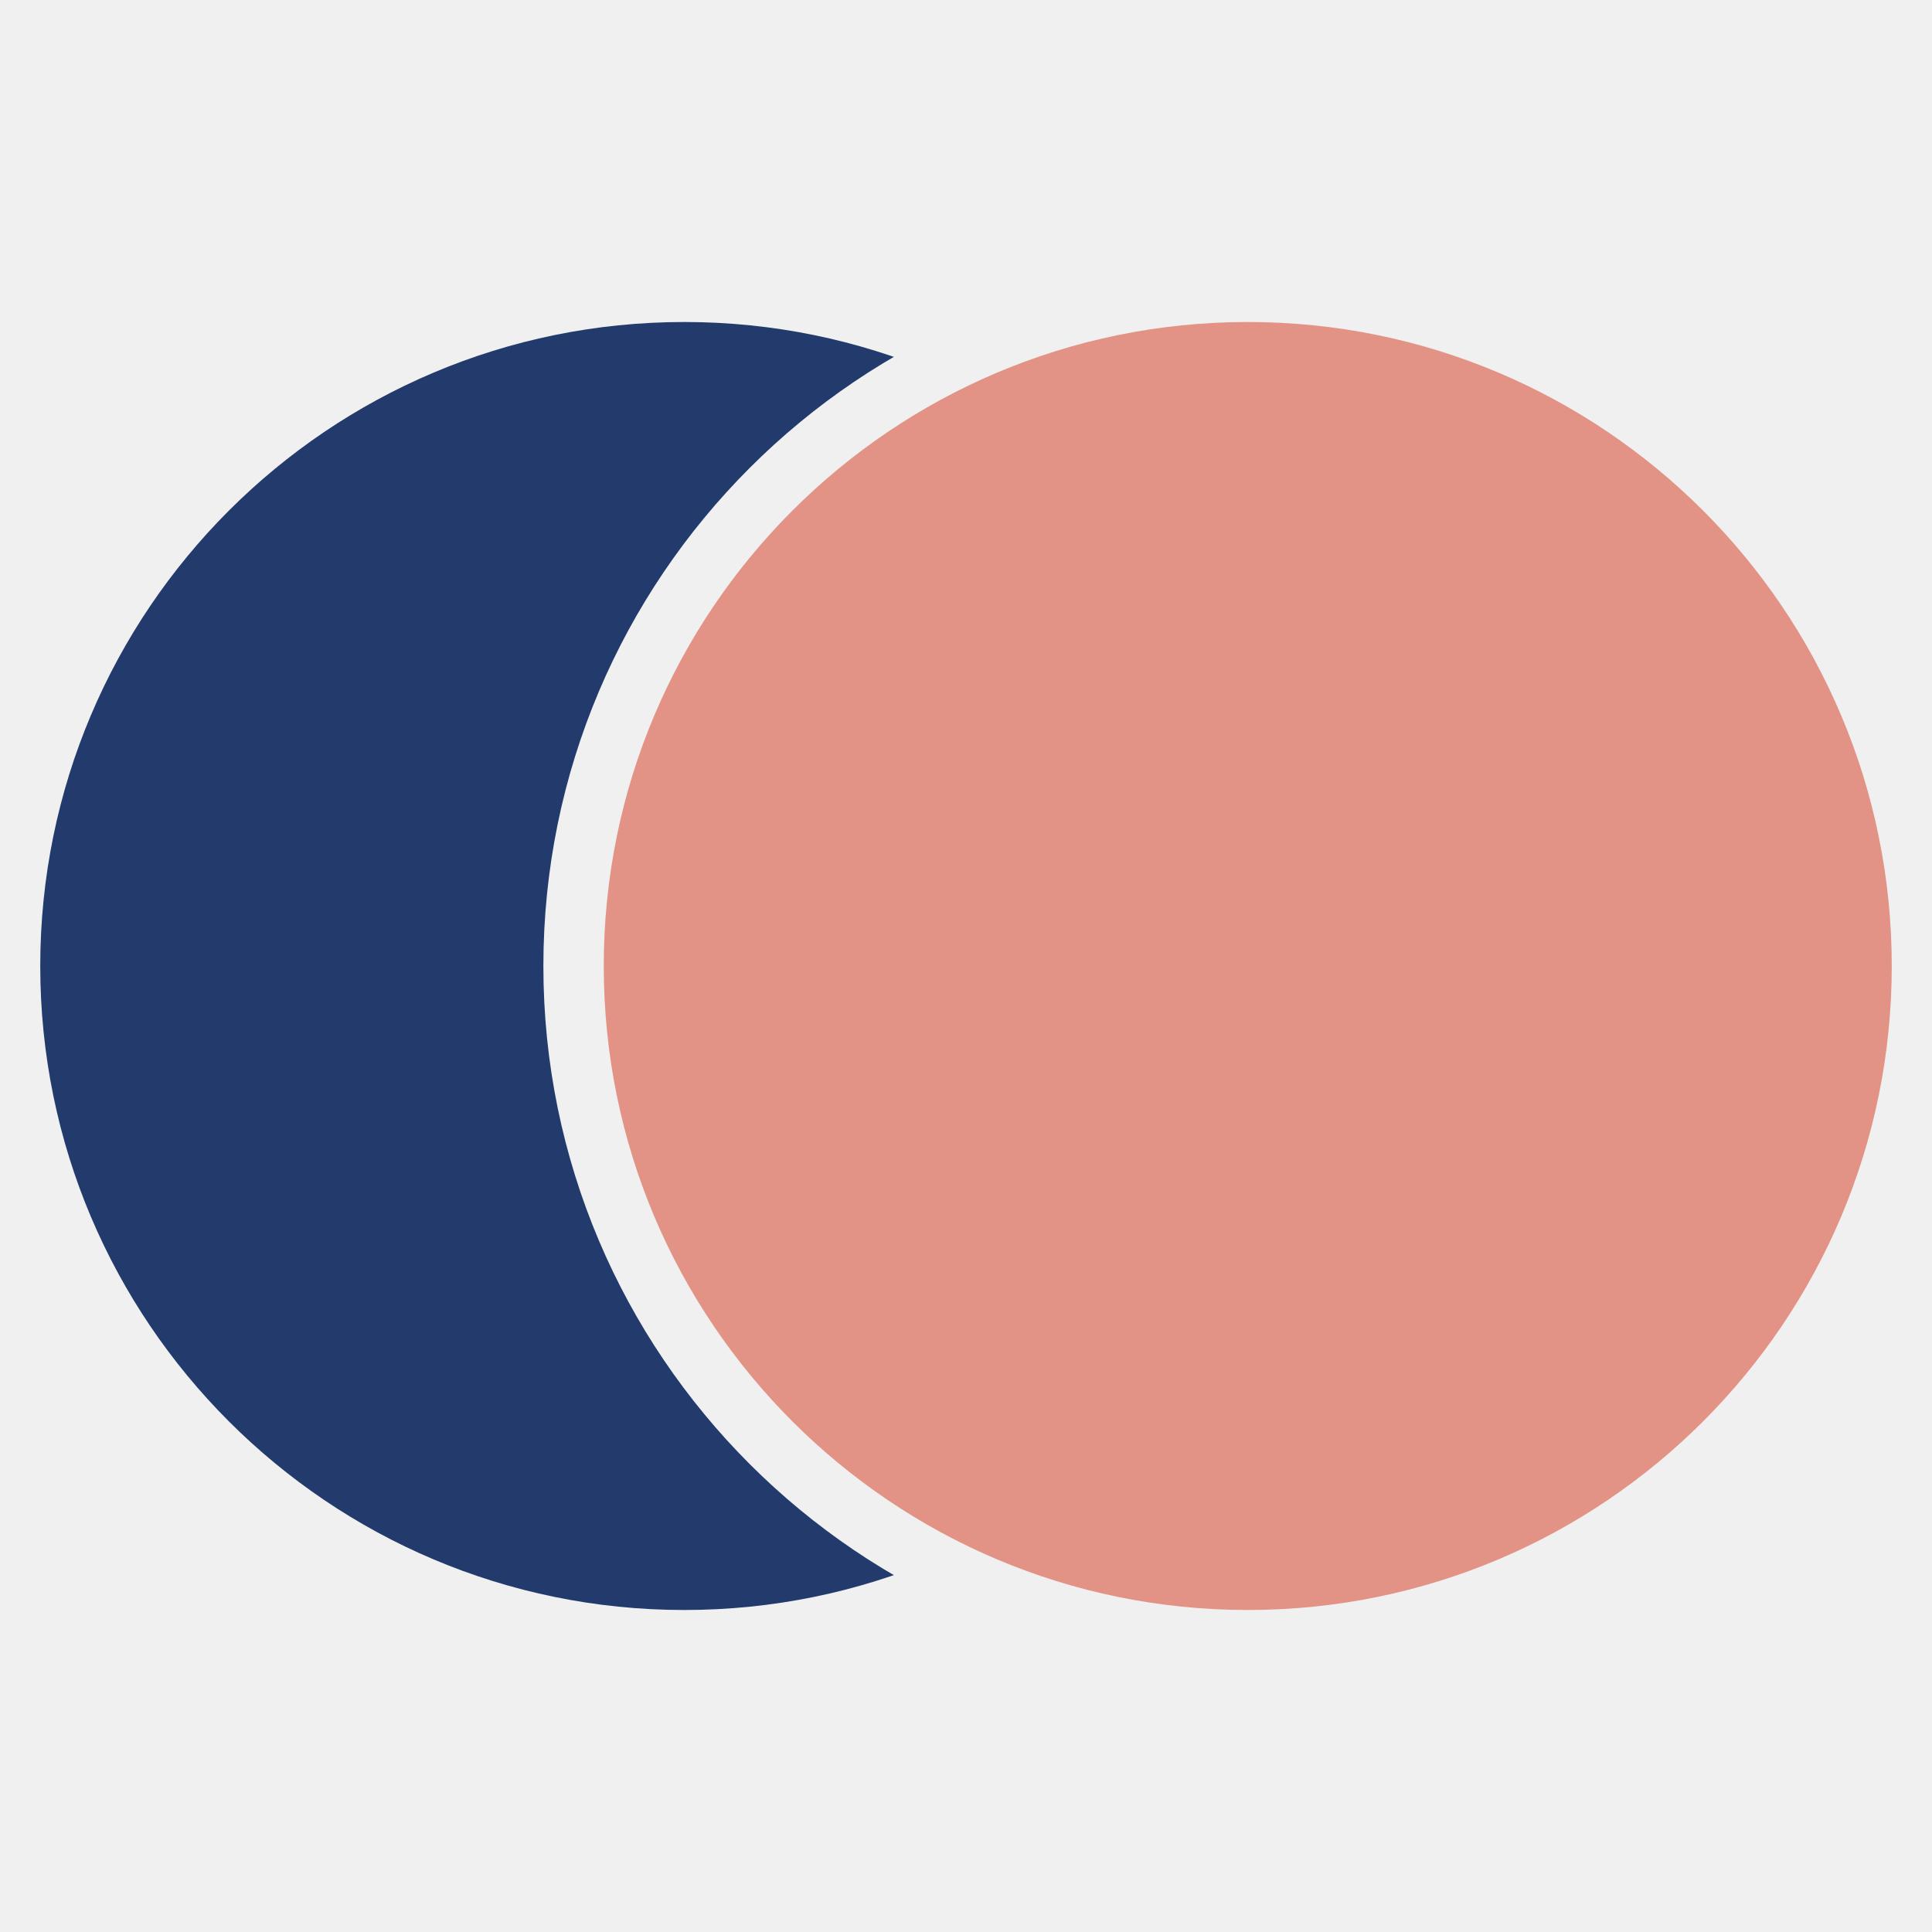
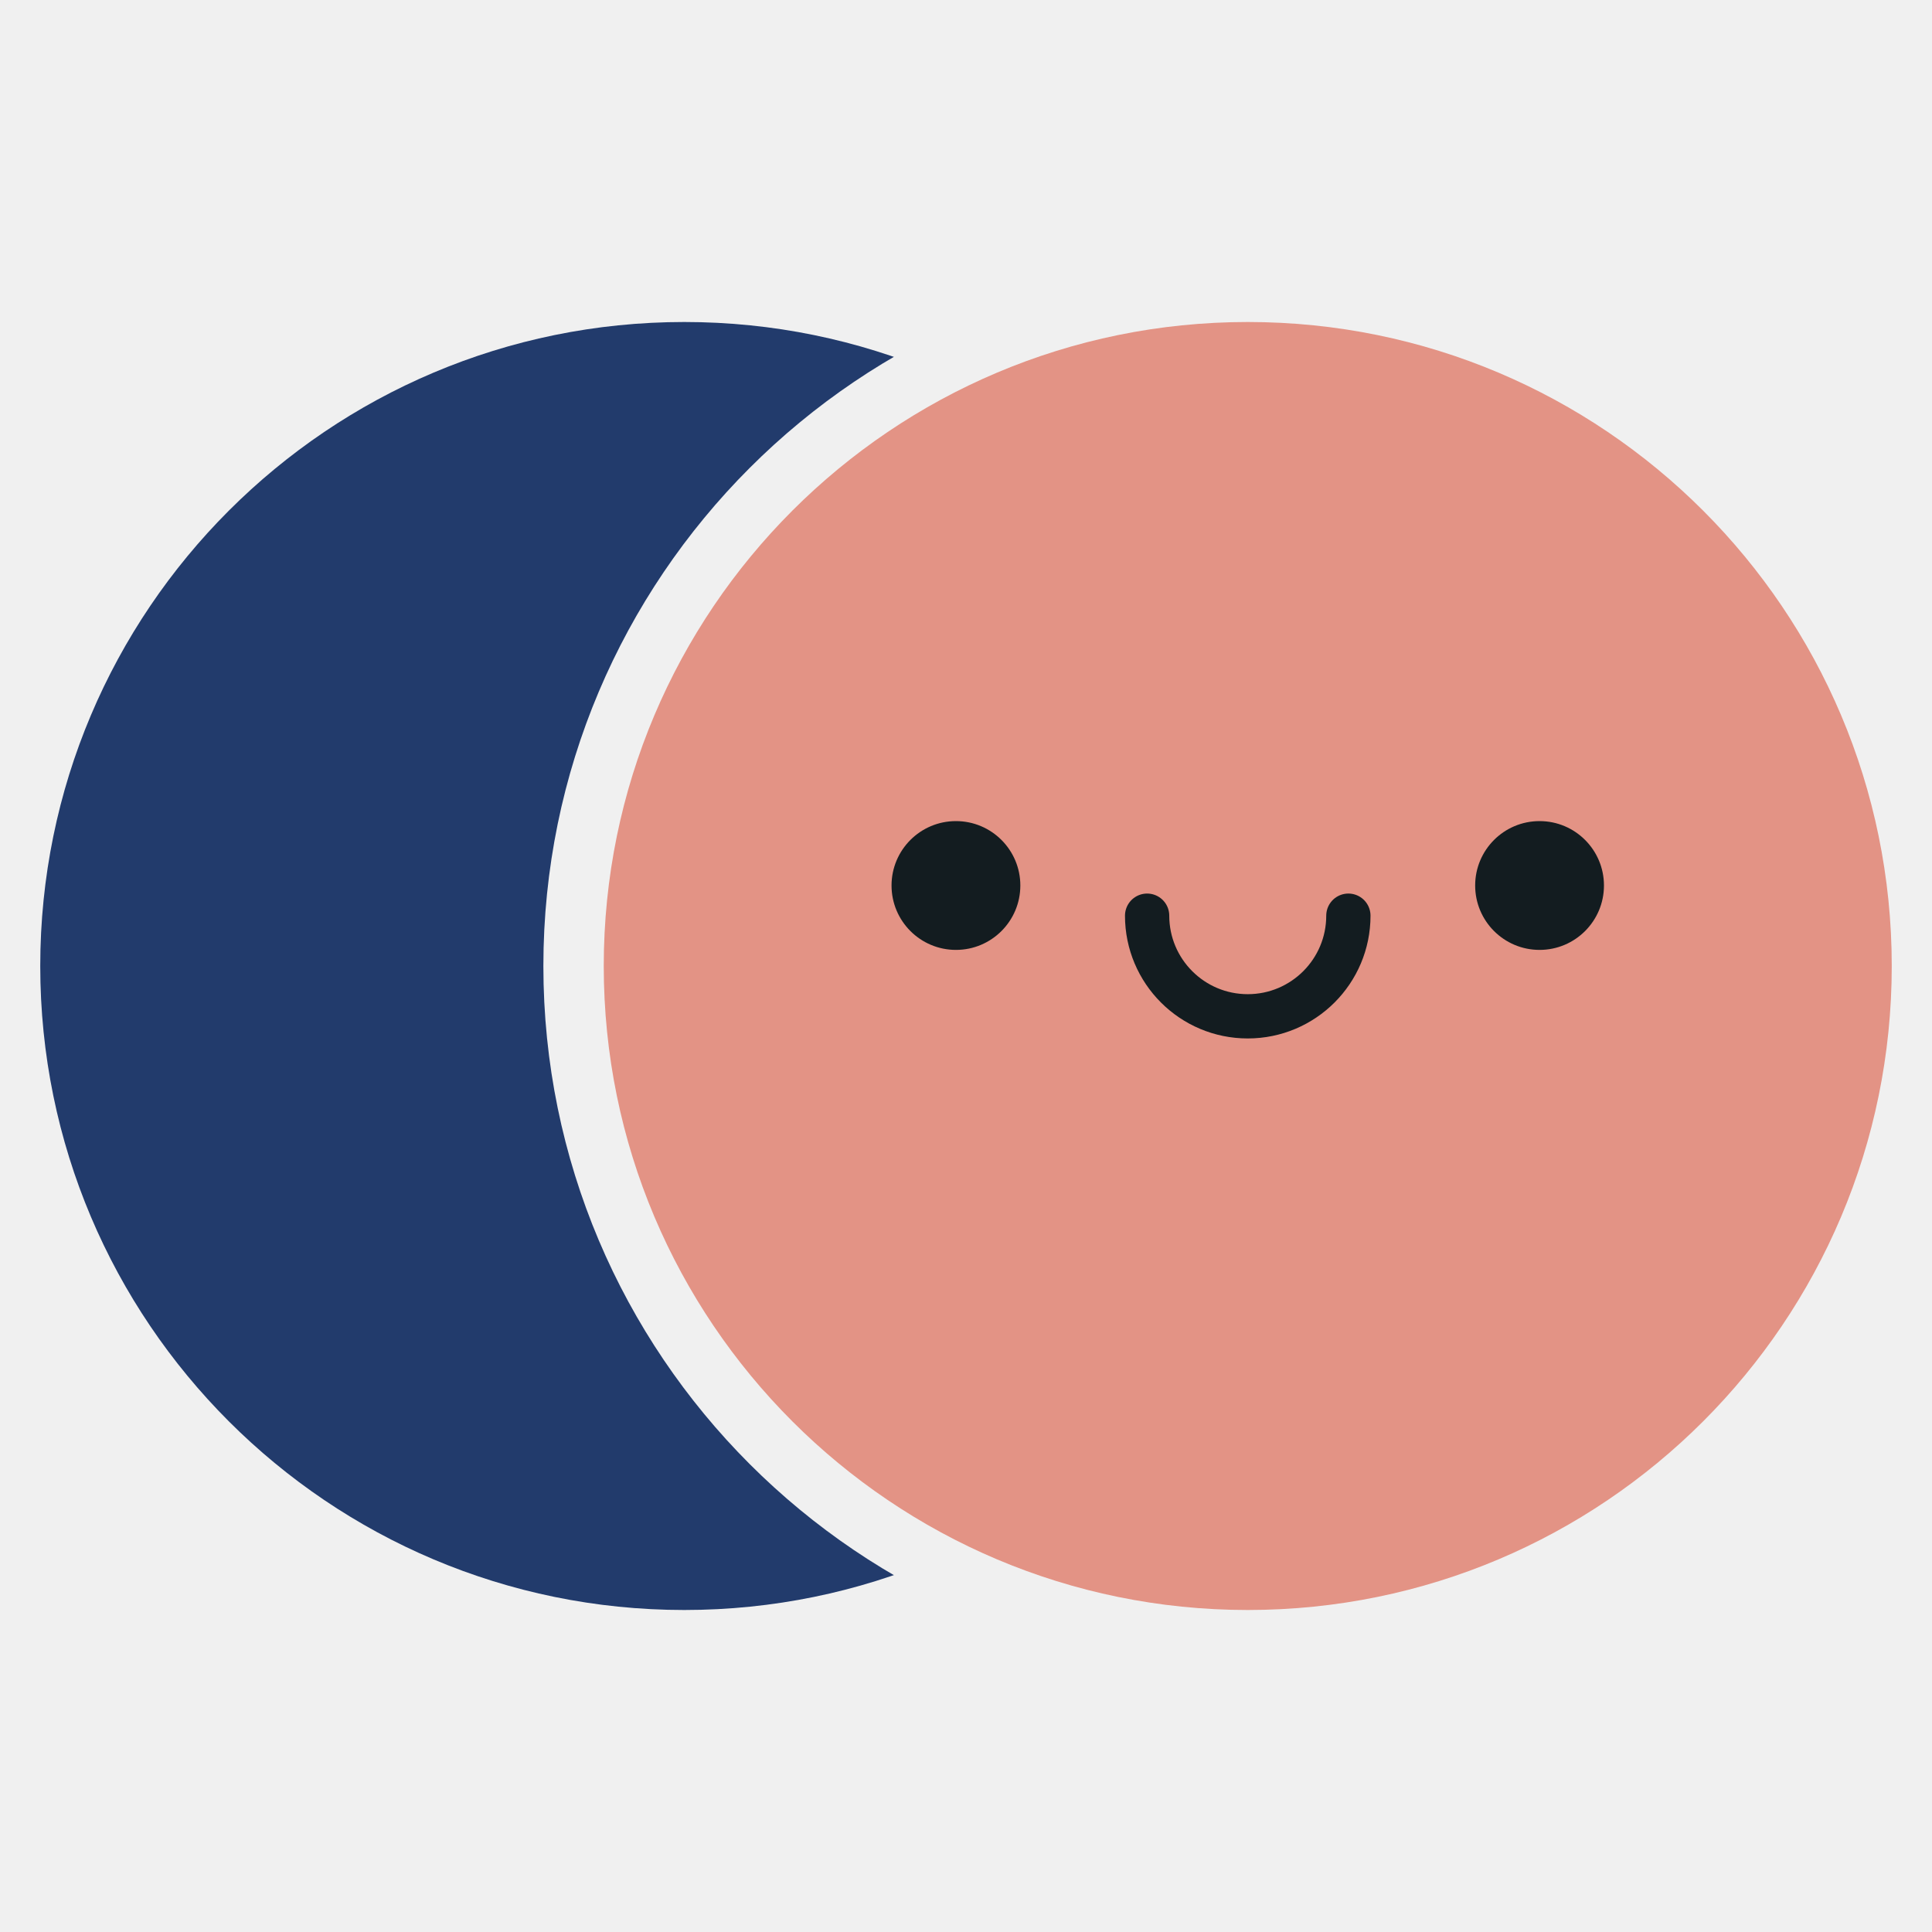
<svg xmlns="http://www.w3.org/2000/svg" viewBox="4 4 48 48">
  <style>
-     .tracker { fill: #223B6C; } .partner { fill: #E39385; }
-     @media (prefers-color-scheme: dark) { .tracker { fill: #91ABDC; } .partner { fill: #DC8C7F; } }
+     .tracker { fill: #223B6C; } .partner { fill: #E39385; } .face { fill: #131C20; stroke: #131C20; }
+     @media (prefers-color-scheme: dark) { .tracker { fill: #91ABDC; } .partner { fill: #DC8C7F; } .face { fill: #101517; stroke: #101517; } }
  </style>
  <mask id="gap">
    <rect x="0" y="0" width="56" height="56" fill="#fff" />
    <circle cx="35" cy="28" r="17.5" fill="#000" />
  </mask>
  <circle class="tracker" cx="21" cy="28" r="16" mask="url(#gap)" />
  <circle class="partner" cx="35" cy="28" r="16" />
+   <g class="face">
+     <circle cx="27.75" cy="26" r="1.6" stroke="none" />
+     <circle cx="42.25" cy="26" r="1.6" stroke="none" />
+     <path d="M 32.5 26.75 A 2.5 2.5 0 0 0 37.5 26.75" fill="none" stroke-width="1.1" stroke-linecap="round" />
+   </g>
</svg>
